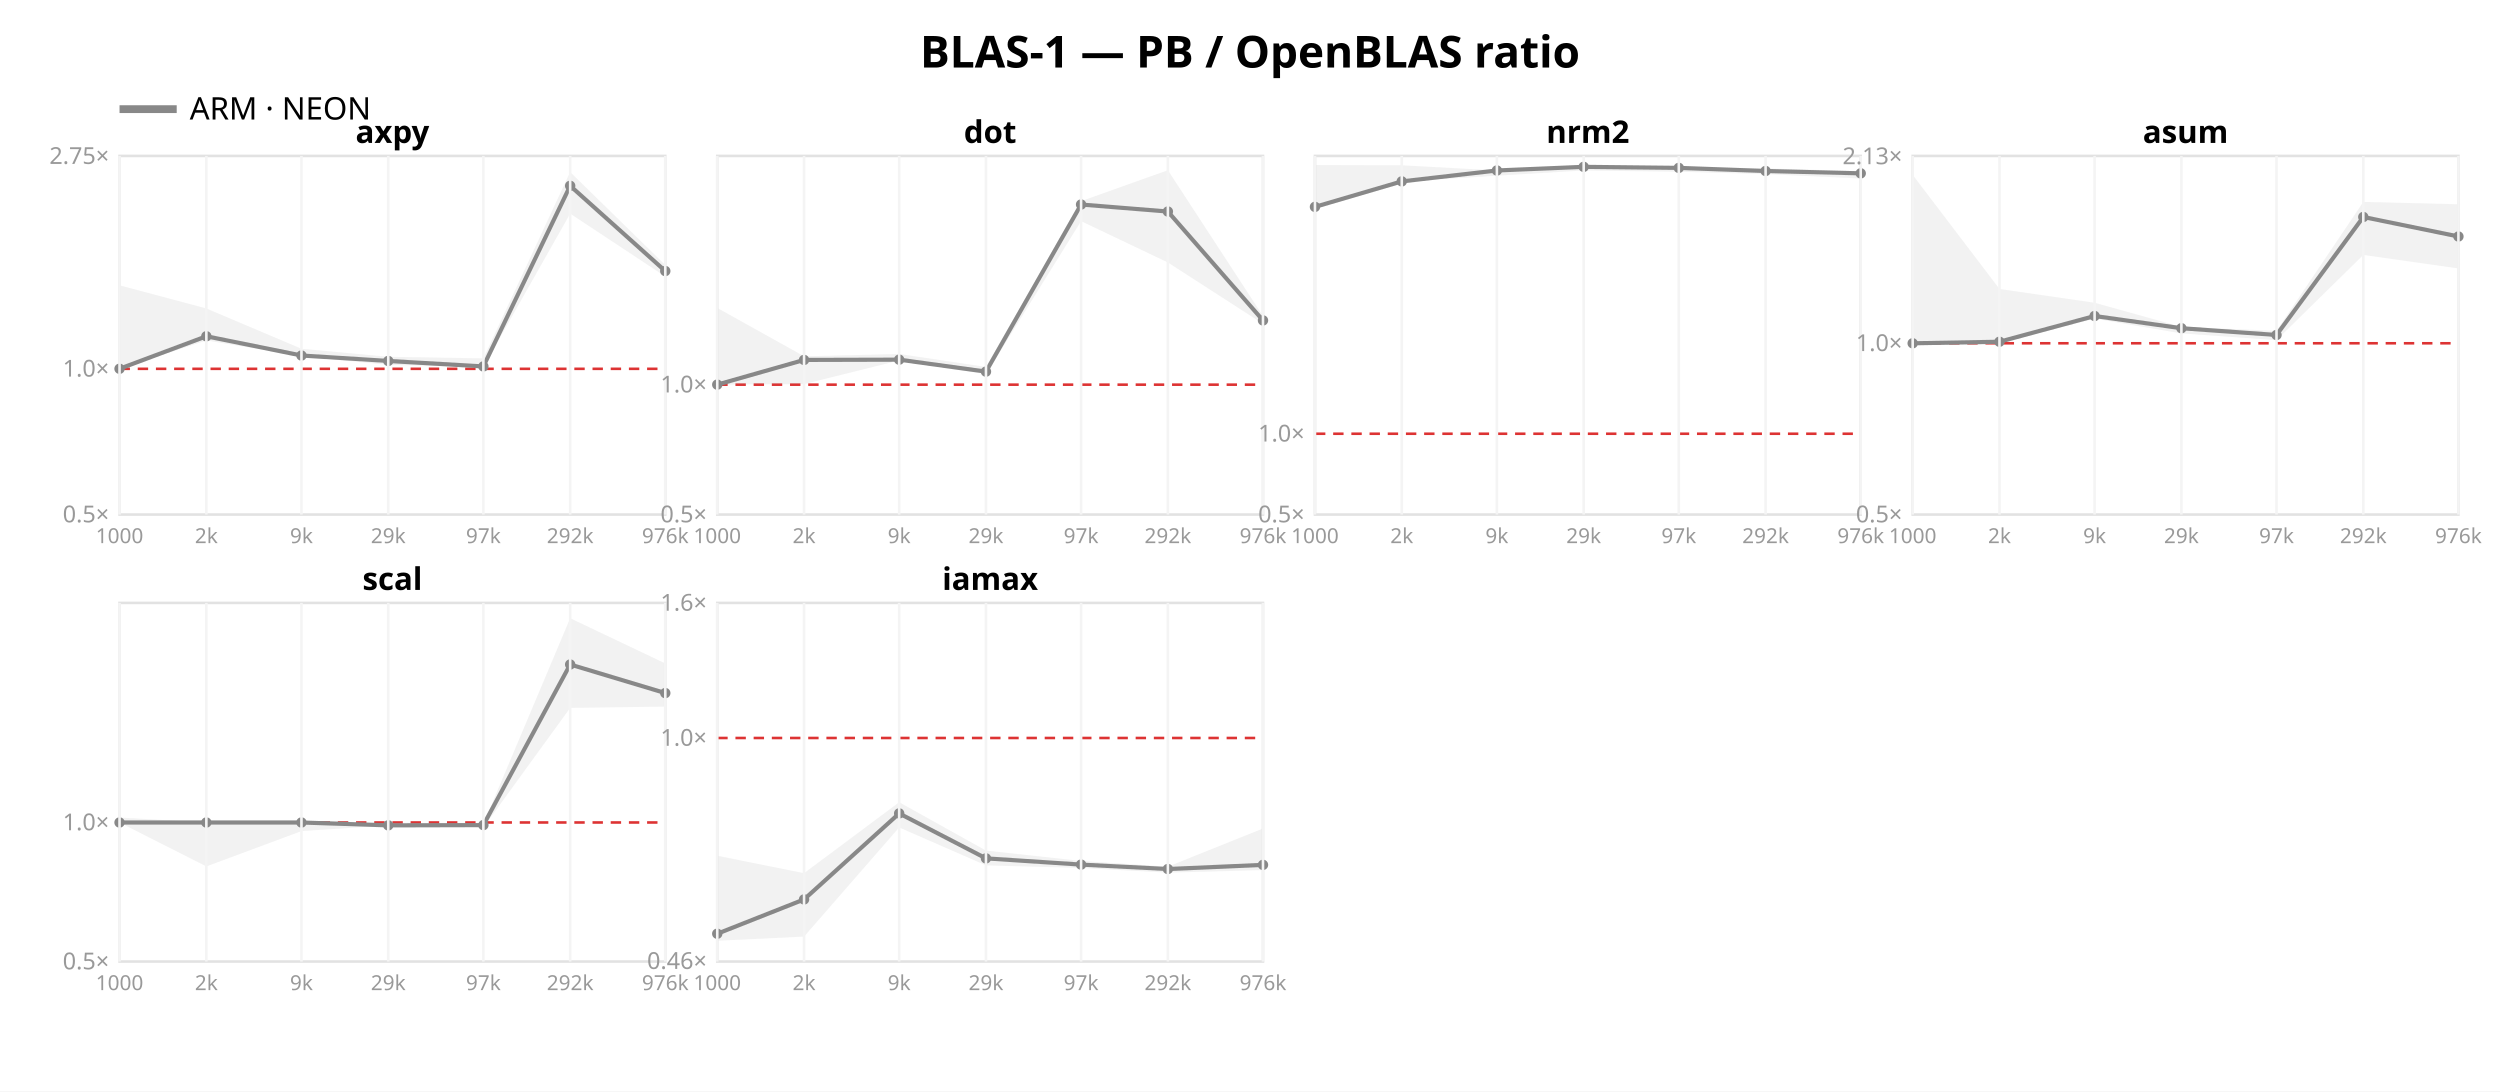
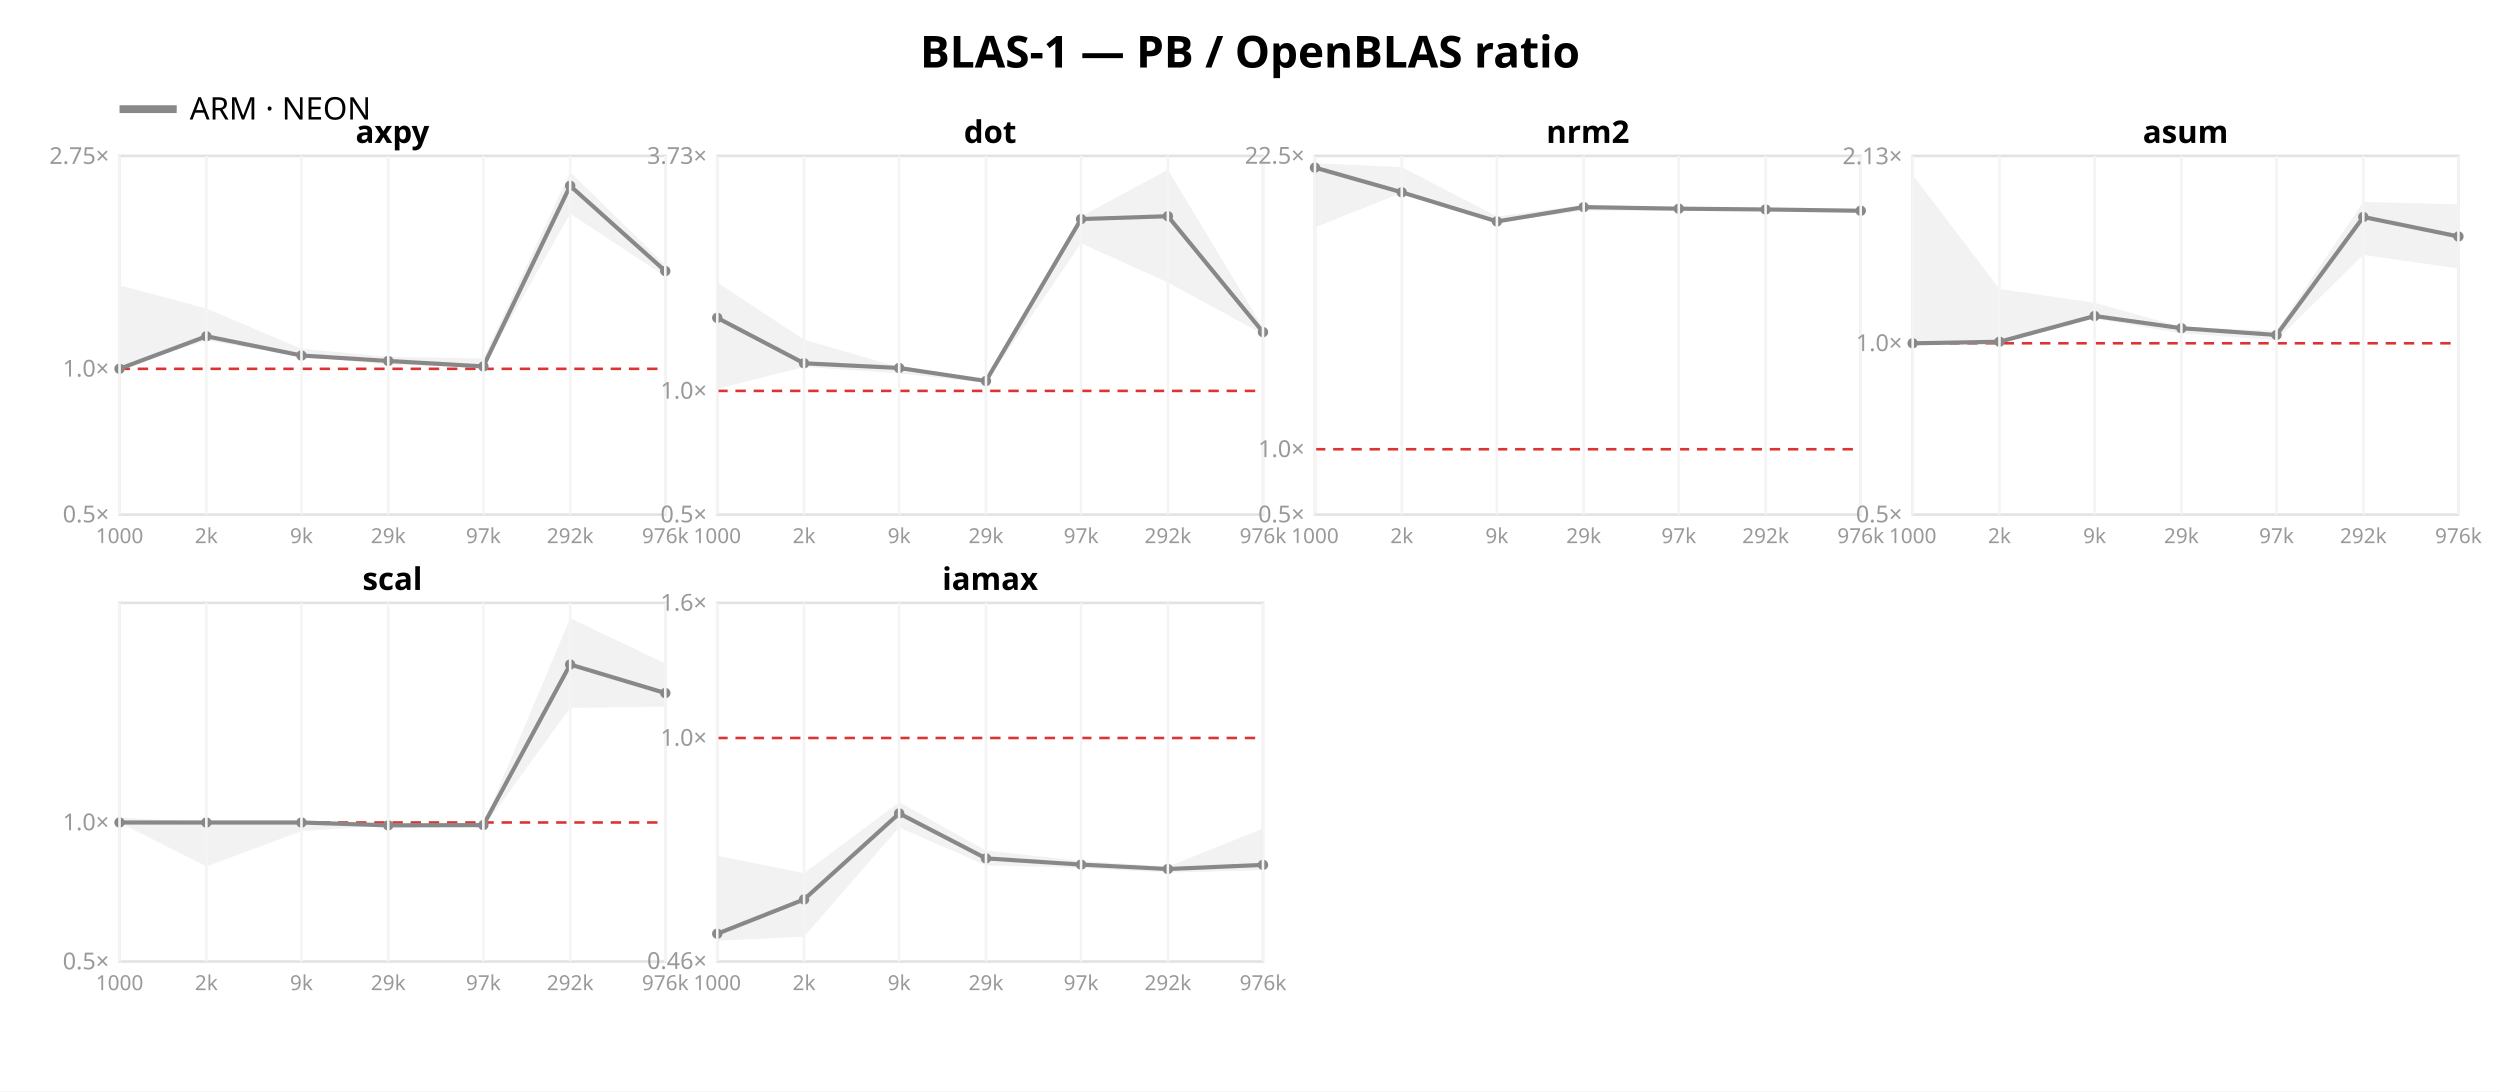
<svg xmlns="http://www.w3.org/2000/svg" width="962" height="420" font-family="sans-serif">
  <rect width="962" height="420" fill="white" />
  <text x="481.0" y="26" text-anchor="middle" font-size="17" font-weight="bold">BLAS-1 — PB / OpenBLAS ratio</text>
  <line x1="46" y1="42" x2="68" y2="42" stroke="#888888" stroke-width="3" />
  <text x="73" y="46" font-size="12">ARM · NEON</text>
  <rect x="46" y="60" width="210" height="138" fill="none" stroke="#e2e2e2" />
  <line x1="46" y1="141.922" x2="256" y2="141.922" stroke="#d33" stroke-dasharray="4 3" />
  <text x="42" y="201.0" text-anchor="end" font-size="9" fill="#999">0.5×</text>
  <text x="42" y="144.922" text-anchor="end" font-size="9" fill="#999">1.0×</text>
  <text x="42" y="63.081" text-anchor="end" font-size="9" fill="#999">2.75×</text>
  <polygon points="46.0,109.8 79.4,118.7 116.0,134.2 149.4,137.3 186.0,137.9 219.4,66.2 256.0,102.0 256.0,106.4 219.4,82.2 186.0,141.2 149.4,140.4 116.0,137.1 79.4,131.0 46.0,141.9" fill="#888888" opacity="0.11" />
  <polyline points="46.0,141.9 79.4,129.4 116.0,136.8 149.4,138.9 186.0,141.0 219.4,71.5 256.0,104.3" fill="none" stroke="#888888" stroke-width="1.6" />
  <circle cx="46.0" cy="141.9" r="2" fill="#888888" />
  <circle cx="79.4" cy="129.4" r="2" fill="#888888" />
  <circle cx="116.0" cy="136.8" r="2" fill="#888888" />
  <circle cx="149.4" cy="138.9" r="2" fill="#888888" />
  <circle cx="186.0" cy="141.0" r="2" fill="#888888" />
  <circle cx="219.4" cy="71.5" r="2" fill="#888888" />
  <circle cx="256.0" cy="104.3" r="2" fill="#888888" />
  <text x="151.0" y="55" text-anchor="middle" font-size="12" font-weight="bold">axpy</text>
  <line x1="46.0" y1="60" x2="46.0" y2="198" stroke="#f4f4f4" />
  <text x="46.0" y="209" text-anchor="middle" font-size="8" fill="#999">1000</text>
  <line x1="79.4" y1="60" x2="79.4" y2="198" stroke="#f4f4f4" />
  <text x="79.4" y="209" text-anchor="middle" font-size="8" fill="#999">2k</text>
  <line x1="116.0" y1="60" x2="116.0" y2="198" stroke="#f4f4f4" />
  <text x="116.0" y="209" text-anchor="middle" font-size="8" fill="#999">9k</text>
  <line x1="149.4" y1="60" x2="149.4" y2="198" stroke="#f4f4f4" />
  <text x="149.4" y="209" text-anchor="middle" font-size="8" fill="#999">29k</text>
  <line x1="186.0" y1="60" x2="186.0" y2="198" stroke="#f4f4f4" />
  <text x="186.0" y="209" text-anchor="middle" font-size="8" fill="#999">97k</text>
  <line x1="219.4" y1="60" x2="219.4" y2="198" stroke="#f4f4f4" />
  <text x="219.4" y="209" text-anchor="middle" font-size="8" fill="#999">292k</text>
  <line x1="256.0" y1="60" x2="256.0" y2="198" stroke="#f4f4f4" />
  <text x="256.0" y="209" text-anchor="middle" font-size="8" fill="#999">976k</text>
  <rect x="276" y="60" width="210" height="138" fill="none" stroke="#e2e2e2" />
-   <line x1="276" y1="148.018" x2="486" y2="148.018" stroke="#d33" stroke-dasharray="4 3" />
+   <line x1="276" y1="150.418" x2="486" y2="150.418" stroke="#d33" stroke-dasharray="4 3" />
  <text x="272" y="201.0" text-anchor="end" font-size="9" fill="#999">0.5×</text>
-   <text x="272" y="151.018" text-anchor="end" font-size="9" fill="#999">1.0×</text>
-   <polygon points="276.0,118.5 309.4,137.1 346.0,136.2 379.4,141.2 416.0,77.4 449.4,65.5 486.0,121.6 486.0,124.6 449.4,101.0 416.0,85.1 379.4,144.0 346.0,138.7 309.4,147.8 276.0,148.0" fill="#888888" opacity="0.11" />
-   <polyline points="276.0,148.0 309.4,138.5 346.0,138.4 379.4,143.0 416.0,78.7 449.4,81.4 486.0,123.3" fill="none" stroke="#888888" stroke-width="1.6" />
-   <circle cx="276.0" cy="148.0" r="2" fill="#888888" />
-   <circle cx="309.4" cy="138.5" r="2" fill="#888888" />
-   <circle cx="346.0" cy="138.4" r="2" fill="#888888" />
-   <circle cx="379.4" cy="143.0" r="2" fill="#888888" />
-   <circle cx="416.0" cy="78.7" r="2" fill="#888888" />
-   <circle cx="449.4" cy="81.4" r="2" fill="#888888" />
-   <circle cx="486.0" cy="123.3" r="2" fill="#888888" />
+   <text x="272" y="153.418" text-anchor="end" font-size="9" fill="#999">1.0×</text>
+   <text x="272" y="63.053" text-anchor="end" font-size="9" fill="#999">3.73×</text>
+   <polygon points="276.0,108.7 309.4,130.7 346.0,141.3 379.4,146.4 416.0,83.3 449.4,65.3 486.0,126.1 486.0,128.6 449.4,108.7 416.0,93.6 379.4,147.3 346.0,143.7 309.4,141.2 276.0,149.6" fill="#888888" opacity="0.11" />
+   <polyline points="276.0,122.3 309.4,139.8 346.0,141.6 379.4,146.6 416.0,84.3 449.4,83.2 486.0,127.8" fill="none" stroke="#888888" stroke-width="1.6" />
+   <circle cx="276.0" cy="122.3" r="2" fill="#888888" />
+   <circle cx="309.4" cy="139.8" r="2" fill="#888888" />
+   <circle cx="346.0" cy="141.6" r="2" fill="#888888" />
+   <circle cx="379.4" cy="146.6" r="2" fill="#888888" />
+   <circle cx="416.0" cy="84.3" r="2" fill="#888888" />
+   <circle cx="449.4" cy="83.2" r="2" fill="#888888" />
+   <circle cx="486.0" cy="127.8" r="2" fill="#888888" />
  <text x="381.0" y="55" text-anchor="middle" font-size="12" font-weight="bold">dot</text>
  <line x1="276.0" y1="60" x2="276.0" y2="198" stroke="#f4f4f4" />
  <text x="276.0" y="209" text-anchor="middle" font-size="8" fill="#999">1000</text>
  <line x1="309.4" y1="60" x2="309.4" y2="198" stroke="#f4f4f4" />
  <text x="309.4" y="209" text-anchor="middle" font-size="8" fill="#999">2k</text>
  <line x1="346.0" y1="60" x2="346.0" y2="198" stroke="#f4f4f4" />
  <text x="346.0" y="209" text-anchor="middle" font-size="8" fill="#999">9k</text>
  <line x1="379.4" y1="60" x2="379.4" y2="198" stroke="#f4f4f4" />
  <text x="379.4" y="209" text-anchor="middle" font-size="8" fill="#999">29k</text>
  <line x1="416.0" y1="60" x2="416.0" y2="198" stroke="#f4f4f4" />
  <text x="416.0" y="209" text-anchor="middle" font-size="8" fill="#999">97k</text>
  <line x1="449.4" y1="60" x2="449.4" y2="198" stroke="#f4f4f4" />
  <text x="449.4" y="209" text-anchor="middle" font-size="8" fill="#999">292k</text>
  <line x1="486.0" y1="60" x2="486.0" y2="198" stroke="#f4f4f4" />
  <text x="486.0" y="209" text-anchor="middle" font-size="8" fill="#999">976k</text>
  <rect x="506" y="60" width="210" height="138" fill="none" stroke="#e2e2e2" />
-   <line x1="506" y1="166.906" x2="716" y2="166.906" stroke="#d33" stroke-dasharray="4 3" />
+   <line x1="506" y1="172.872" x2="716" y2="172.872" stroke="#d33" stroke-dasharray="4 3" />
  <text x="502" y="201.0" text-anchor="end" font-size="9" fill="#999">0.5×</text>
-   <text x="502" y="169.906" text-anchor="end" font-size="9" fill="#999">1.0×</text>
-   <polygon points="506.0,63.5 539.4,63.6 576.0,65.6 609.4,63.5 646.0,64.2 679.4,64.8 716.0,65.9 716.0,68.7 679.4,67.0 646.0,66.1 609.4,65.6 576.0,67.6 539.4,69.9 506.0,79.6" fill="#888888" opacity="0.11" />
-   <polyline points="506.0,79.6 539.4,69.8 576.0,65.6 609.4,64.2 646.0,64.6 679.4,65.8 716.0,66.7" fill="none" stroke="#888888" stroke-width="1.6" />
-   <circle cx="506.0" cy="79.6" r="2" fill="#888888" />
-   <circle cx="539.4" cy="69.8" r="2" fill="#888888" />
-   <circle cx="576.0" cy="65.6" r="2" fill="#888888" />
-   <circle cx="609.4" cy="64.2" r="2" fill="#888888" />
-   <circle cx="646.0" cy="64.6" r="2" fill="#888888" />
-   <circle cx="679.4" cy="65.8" r="2" fill="#888888" />
-   <circle cx="716.0" cy="66.7" r="2" fill="#888888" />
+   <text x="502" y="175.872" text-anchor="end" font-size="9" fill="#999">1.0×</text>
+   <text x="502" y="63.0" text-anchor="end" font-size="9" fill="#999">22.5×</text>
+   <polygon points="506.0,62.8 539.4,64.3 576.0,83.3 609.4,78.9 646.0,79.6 679.4,80.2 716.0,80.7 716.0,82.0 679.4,80.8 646.0,81.2 609.4,81.1 576.0,85.6 539.4,74.2 506.0,87.5" fill="#888888" opacity="0.11" />
+   <polyline points="506.0,64.5 539.4,74.0 576.0,85.2 609.4,79.7 646.0,80.3 679.4,80.6 716.0,81.1" fill="none" stroke="#888888" stroke-width="1.6" />
+   <circle cx="506.0" cy="64.5" r="2" fill="#888888" />
+   <circle cx="539.4" cy="74.0" r="2" fill="#888888" />
+   <circle cx="576.0" cy="85.2" r="2" fill="#888888" />
+   <circle cx="609.4" cy="79.7" r="2" fill="#888888" />
+   <circle cx="646.0" cy="80.3" r="2" fill="#888888" />
+   <circle cx="679.4" cy="80.6" r="2" fill="#888888" />
+   <circle cx="716.0" cy="81.1" r="2" fill="#888888" />
  <text x="611.0" y="55" text-anchor="middle" font-size="12" font-weight="bold">nrm2</text>
  <line x1="506.0" y1="60" x2="506.0" y2="198" stroke="#f4f4f4" />
  <text x="506.0" y="209" text-anchor="middle" font-size="8" fill="#999">1000</text>
  <line x1="539.4" y1="60" x2="539.4" y2="198" stroke="#f4f4f4" />
  <text x="539.4" y="209" text-anchor="middle" font-size="8" fill="#999">2k</text>
  <line x1="576.0" y1="60" x2="576.0" y2="198" stroke="#f4f4f4" />
  <text x="576.0" y="209" text-anchor="middle" font-size="8" fill="#999">9k</text>
  <line x1="609.4" y1="60" x2="609.4" y2="198" stroke="#f4f4f4" />
  <text x="609.4" y="209" text-anchor="middle" font-size="8" fill="#999">29k</text>
  <line x1="646.0" y1="60" x2="646.0" y2="198" stroke="#f4f4f4" />
  <text x="646.0" y="209" text-anchor="middle" font-size="8" fill="#999">97k</text>
  <line x1="679.4" y1="60" x2="679.4" y2="198" stroke="#f4f4f4" />
  <text x="679.4" y="209" text-anchor="middle" font-size="8" fill="#999">292k</text>
  <line x1="716.0" y1="60" x2="716.0" y2="198" stroke="#f4f4f4" />
  <text x="716.0" y="209" text-anchor="middle" font-size="8" fill="#999">976k</text>
  <rect x="736" y="60" width="210" height="138" fill="none" stroke="#e2e2e2" />
  <line x1="736" y1="132.09" x2="946" y2="132.09" stroke="#d33" stroke-dasharray="4 3" />
  <text x="732" y="201.0" text-anchor="end" font-size="9" fill="#999">0.5×</text>
  <text x="732" y="135.09" text-anchor="end" font-size="9" fill="#999">1.0×</text>
  <text x="732" y="63.191" text-anchor="end" font-size="9" fill="#999">2.13×</text>
  <polygon points="736.0,67.3 769.4,111.2 806.0,116.5 839.4,125.8 876.0,127.3 909.4,77.7 946.0,78.6 946.0,103.3 909.4,98.1 876.0,130.9 839.4,128.3 806.0,122.6 769.4,132.1 736.0,132.1" fill="#888888" opacity="0.11" />
  <polyline points="736.0,132.1 769.4,131.5 806.0,121.6 839.4,126.3 876.0,128.9 909.4,83.5 946.0,91.0" fill="none" stroke="#888888" stroke-width="1.6" />
  <circle cx="736.0" cy="132.1" r="2" fill="#888888" />
  <circle cx="769.4" cy="131.5" r="2" fill="#888888" />
  <circle cx="806.0" cy="121.6" r="2" fill="#888888" />
  <circle cx="839.4" cy="126.3" r="2" fill="#888888" />
  <circle cx="876.0" cy="128.9" r="2" fill="#888888" />
  <circle cx="909.4" cy="83.5" r="2" fill="#888888" />
  <circle cx="946.0" cy="91.0" r="2" fill="#888888" />
  <text x="841.0" y="55" text-anchor="middle" font-size="12" font-weight="bold">asum</text>
  <line x1="736.0" y1="60" x2="736.0" y2="198" stroke="#f4f4f4" />
  <text x="736.0" y="209" text-anchor="middle" font-size="8" fill="#999">1000</text>
  <line x1="769.4" y1="60" x2="769.4" y2="198" stroke="#f4f4f4" />
  <text x="769.4" y="209" text-anchor="middle" font-size="8" fill="#999">2k</text>
  <line x1="806.0" y1="60" x2="806.0" y2="198" stroke="#f4f4f4" />
  <text x="806.0" y="209" text-anchor="middle" font-size="8" fill="#999">9k</text>
  <line x1="839.4" y1="60" x2="839.4" y2="198" stroke="#f4f4f4" />
  <text x="839.4" y="209" text-anchor="middle" font-size="8" fill="#999">29k</text>
  <line x1="876.0" y1="60" x2="876.0" y2="198" stroke="#f4f4f4" />
  <text x="876.0" y="209" text-anchor="middle" font-size="8" fill="#999">97k</text>
  <line x1="909.4" y1="60" x2="909.4" y2="198" stroke="#f4f4f4" />
  <text x="909.4" y="209" text-anchor="middle" font-size="8" fill="#999">292k</text>
  <line x1="946.0" y1="60" x2="946.0" y2="198" stroke="#f4f4f4" />
  <text x="946.0" y="209" text-anchor="middle" font-size="8" fill="#999">976k</text>
  <rect x="46" y="232" width="210" height="138" fill="none" stroke="#e2e2e2" />
  <line x1="46" y1="316.49" x2="256" y2="316.49" stroke="#d33" stroke-dasharray="4 3" />
  <text x="42" y="373.0" text-anchor="end" font-size="9" fill="#999">0.5×</text>
  <text x="42" y="319.49" text-anchor="end" font-size="9" fill="#999">1.0×</text>
  <polygon points="46.0,314.6 79.4,316.5 116.0,316.5 149.4,316.5 186.0,317.1 219.4,237.9 256.0,255.3 256.0,271.9 219.4,272.4 186.0,318.4 149.4,317.6 116.0,319.8 79.4,333.4 46.0,316.5" fill="#888888" opacity="0.11" />
  <polyline points="46.0,316.5 79.4,316.5 116.0,316.5 149.4,317.6 186.0,317.5 219.4,255.7 256.0,266.7" fill="none" stroke="#888888" stroke-width="1.6" />
  <circle cx="46.0" cy="316.5" r="2" fill="#888888" />
  <circle cx="79.4" cy="316.5" r="2" fill="#888888" />
  <circle cx="116.0" cy="316.5" r="2" fill="#888888" />
  <circle cx="149.4" cy="317.6" r="2" fill="#888888" />
  <circle cx="186.0" cy="317.5" r="2" fill="#888888" />
  <circle cx="219.4" cy="255.7" r="2" fill="#888888" />
  <circle cx="256.0" cy="266.7" r="2" fill="#888888" />
  <text x="151.0" y="227" text-anchor="middle" font-size="12" font-weight="bold">scal</text>
  <line x1="46.0" y1="232" x2="46.0" y2="370" stroke="#f4f4f4" />
  <text x="46.0" y="381" text-anchor="middle" font-size="8" fill="#999">1000</text>
  <line x1="79.4" y1="232" x2="79.4" y2="370" stroke="#f4f4f4" />
  <text x="79.4" y="381" text-anchor="middle" font-size="8" fill="#999">2k</text>
  <line x1="116.0" y1="232" x2="116.0" y2="370" stroke="#f4f4f4" />
  <text x="116.0" y="381" text-anchor="middle" font-size="8" fill="#999">9k</text>
  <line x1="149.4" y1="232" x2="149.4" y2="370" stroke="#f4f4f4" />
  <text x="149.4" y="381" text-anchor="middle" font-size="8" fill="#999">29k</text>
  <line x1="186.0" y1="232" x2="186.0" y2="370" stroke="#f4f4f4" />
  <text x="186.0" y="381" text-anchor="middle" font-size="8" fill="#999">97k</text>
  <line x1="219.4" y1="232" x2="219.4" y2="370" stroke="#f4f4f4" />
  <text x="219.4" y="381" text-anchor="middle" font-size="8" fill="#999">292k</text>
  <line x1="256.0" y1="232" x2="256.0" y2="370" stroke="#f4f4f4" />
  <text x="256.0" y="381" text-anchor="middle" font-size="8" fill="#999">976k</text>
  <rect x="276" y="232" width="210" height="138" fill="none" stroke="#e2e2e2" />
  <line x1="276" y1="283.978" x2="486" y2="283.978" stroke="#d33" stroke-dasharray="4 3" />
  <text x="272" y="372.855" text-anchor="end" font-size="9" fill="#999">0.46×</text>
  <text x="272" y="286.978" text-anchor="end" font-size="9" fill="#999">1.0×</text>
  <text x="272" y="235.0" text-anchor="end" font-size="9" fill="#999">1.6×</text>
  <polygon points="276.0,329.3 309.4,336.0 346.0,308.7 379.4,327.3 416.0,331.3 449.4,333.5 486.0,318.8 486.0,334.8 449.4,335.8 416.0,334.0 379.4,333.0 346.0,318.4 309.4,360.4 276.0,362.0" fill="#888888" opacity="0.11" />
  <polyline points="276.0,359.3 309.4,346.1 346.0,313.0 379.4,330.3 416.0,332.7 449.4,334.4 486.0,332.8" fill="none" stroke="#888888" stroke-width="1.6" />
  <circle cx="276.0" cy="359.3" r="2" fill="#888888" />
  <circle cx="309.4" cy="346.1" r="2" fill="#888888" />
  <circle cx="346.0" cy="313.0" r="2" fill="#888888" />
  <circle cx="379.4" cy="330.3" r="2" fill="#888888" />
  <circle cx="416.0" cy="332.7" r="2" fill="#888888" />
  <circle cx="449.4" cy="334.4" r="2" fill="#888888" />
  <circle cx="486.0" cy="332.8" r="2" fill="#888888" />
  <text x="381.0" y="227" text-anchor="middle" font-size="12" font-weight="bold">iamax</text>
  <line x1="276.0" y1="232" x2="276.0" y2="370" stroke="#f4f4f4" />
  <text x="276.0" y="381" text-anchor="middle" font-size="8" fill="#999">1000</text>
  <line x1="309.4" y1="232" x2="309.4" y2="370" stroke="#f4f4f4" />
  <text x="309.4" y="381" text-anchor="middle" font-size="8" fill="#999">2k</text>
  <line x1="346.0" y1="232" x2="346.0" y2="370" stroke="#f4f4f4" />
  <text x="346.0" y="381" text-anchor="middle" font-size="8" fill="#999">9k</text>
  <line x1="379.4" y1="232" x2="379.4" y2="370" stroke="#f4f4f4" />
  <text x="379.4" y="381" text-anchor="middle" font-size="8" fill="#999">29k</text>
  <line x1="416.0" y1="232" x2="416.0" y2="370" stroke="#f4f4f4" />
  <text x="416.0" y="381" text-anchor="middle" font-size="8" fill="#999">97k</text>
  <line x1="449.4" y1="232" x2="449.4" y2="370" stroke="#f4f4f4" />
  <text x="449.4" y="381" text-anchor="middle" font-size="8" fill="#999">292k</text>
  <line x1="486.0" y1="232" x2="486.0" y2="370" stroke="#f4f4f4" />
  <text x="486.0" y="381" text-anchor="middle" font-size="8" fill="#999">976k</text>
</svg>
